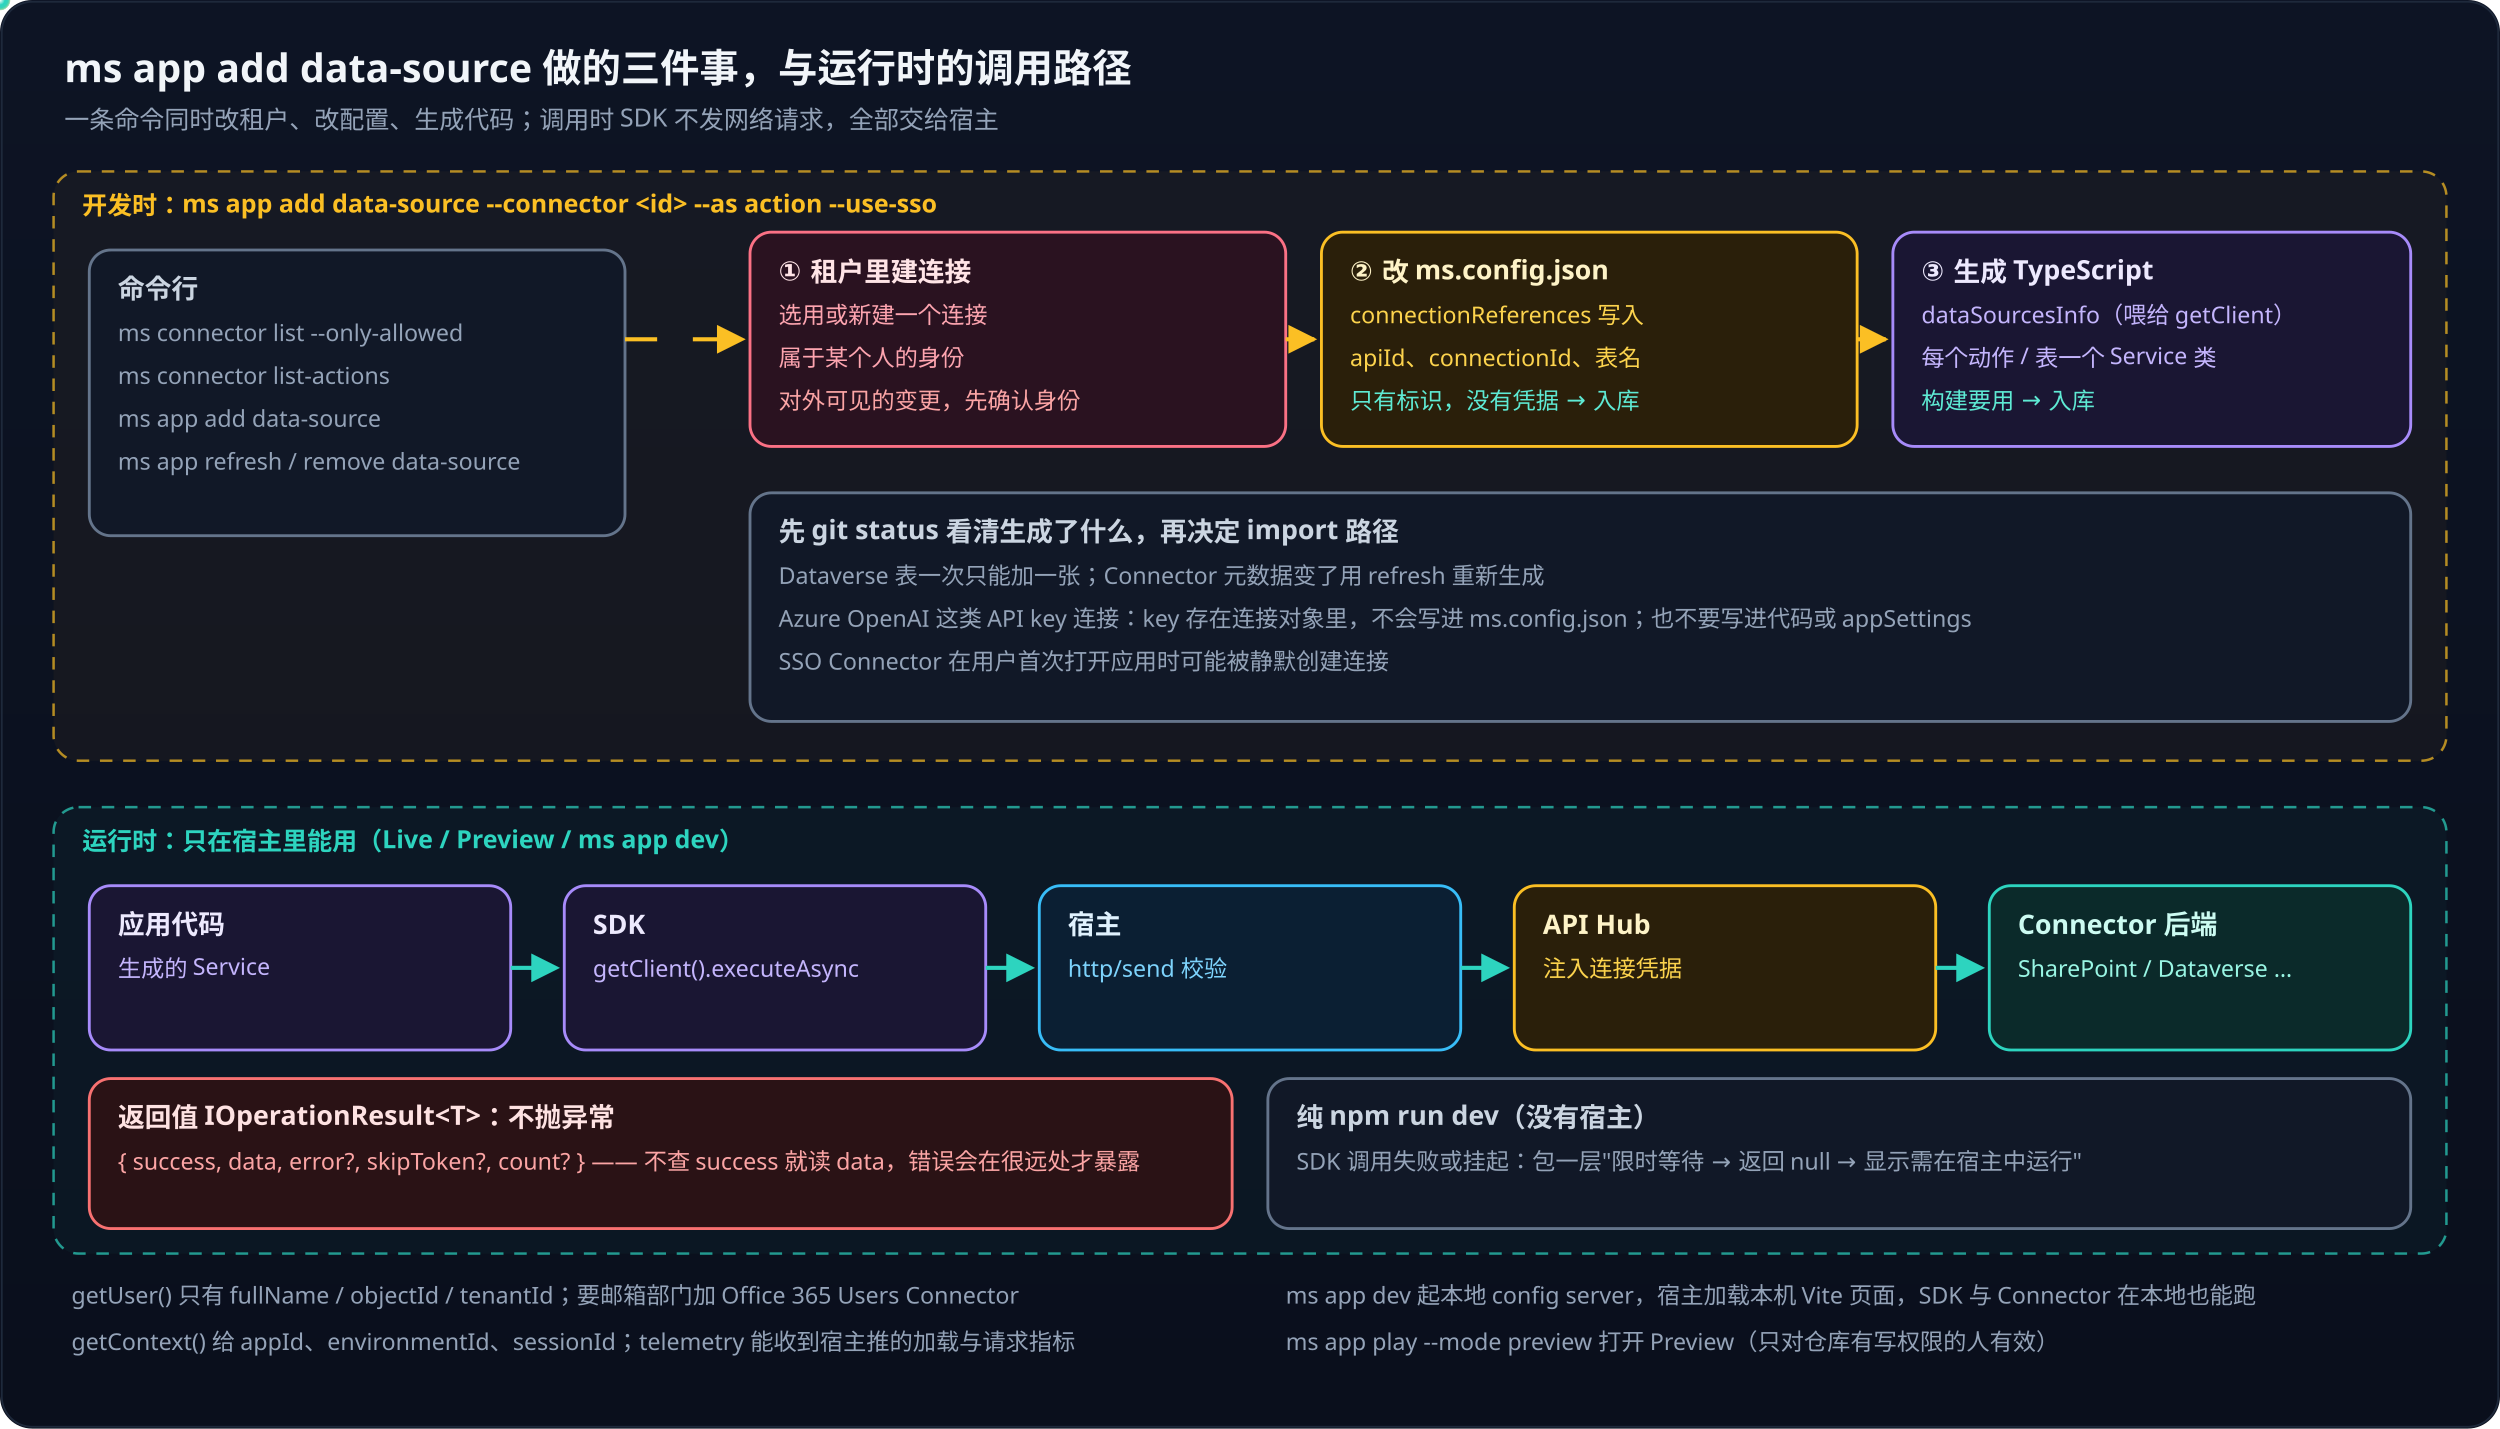
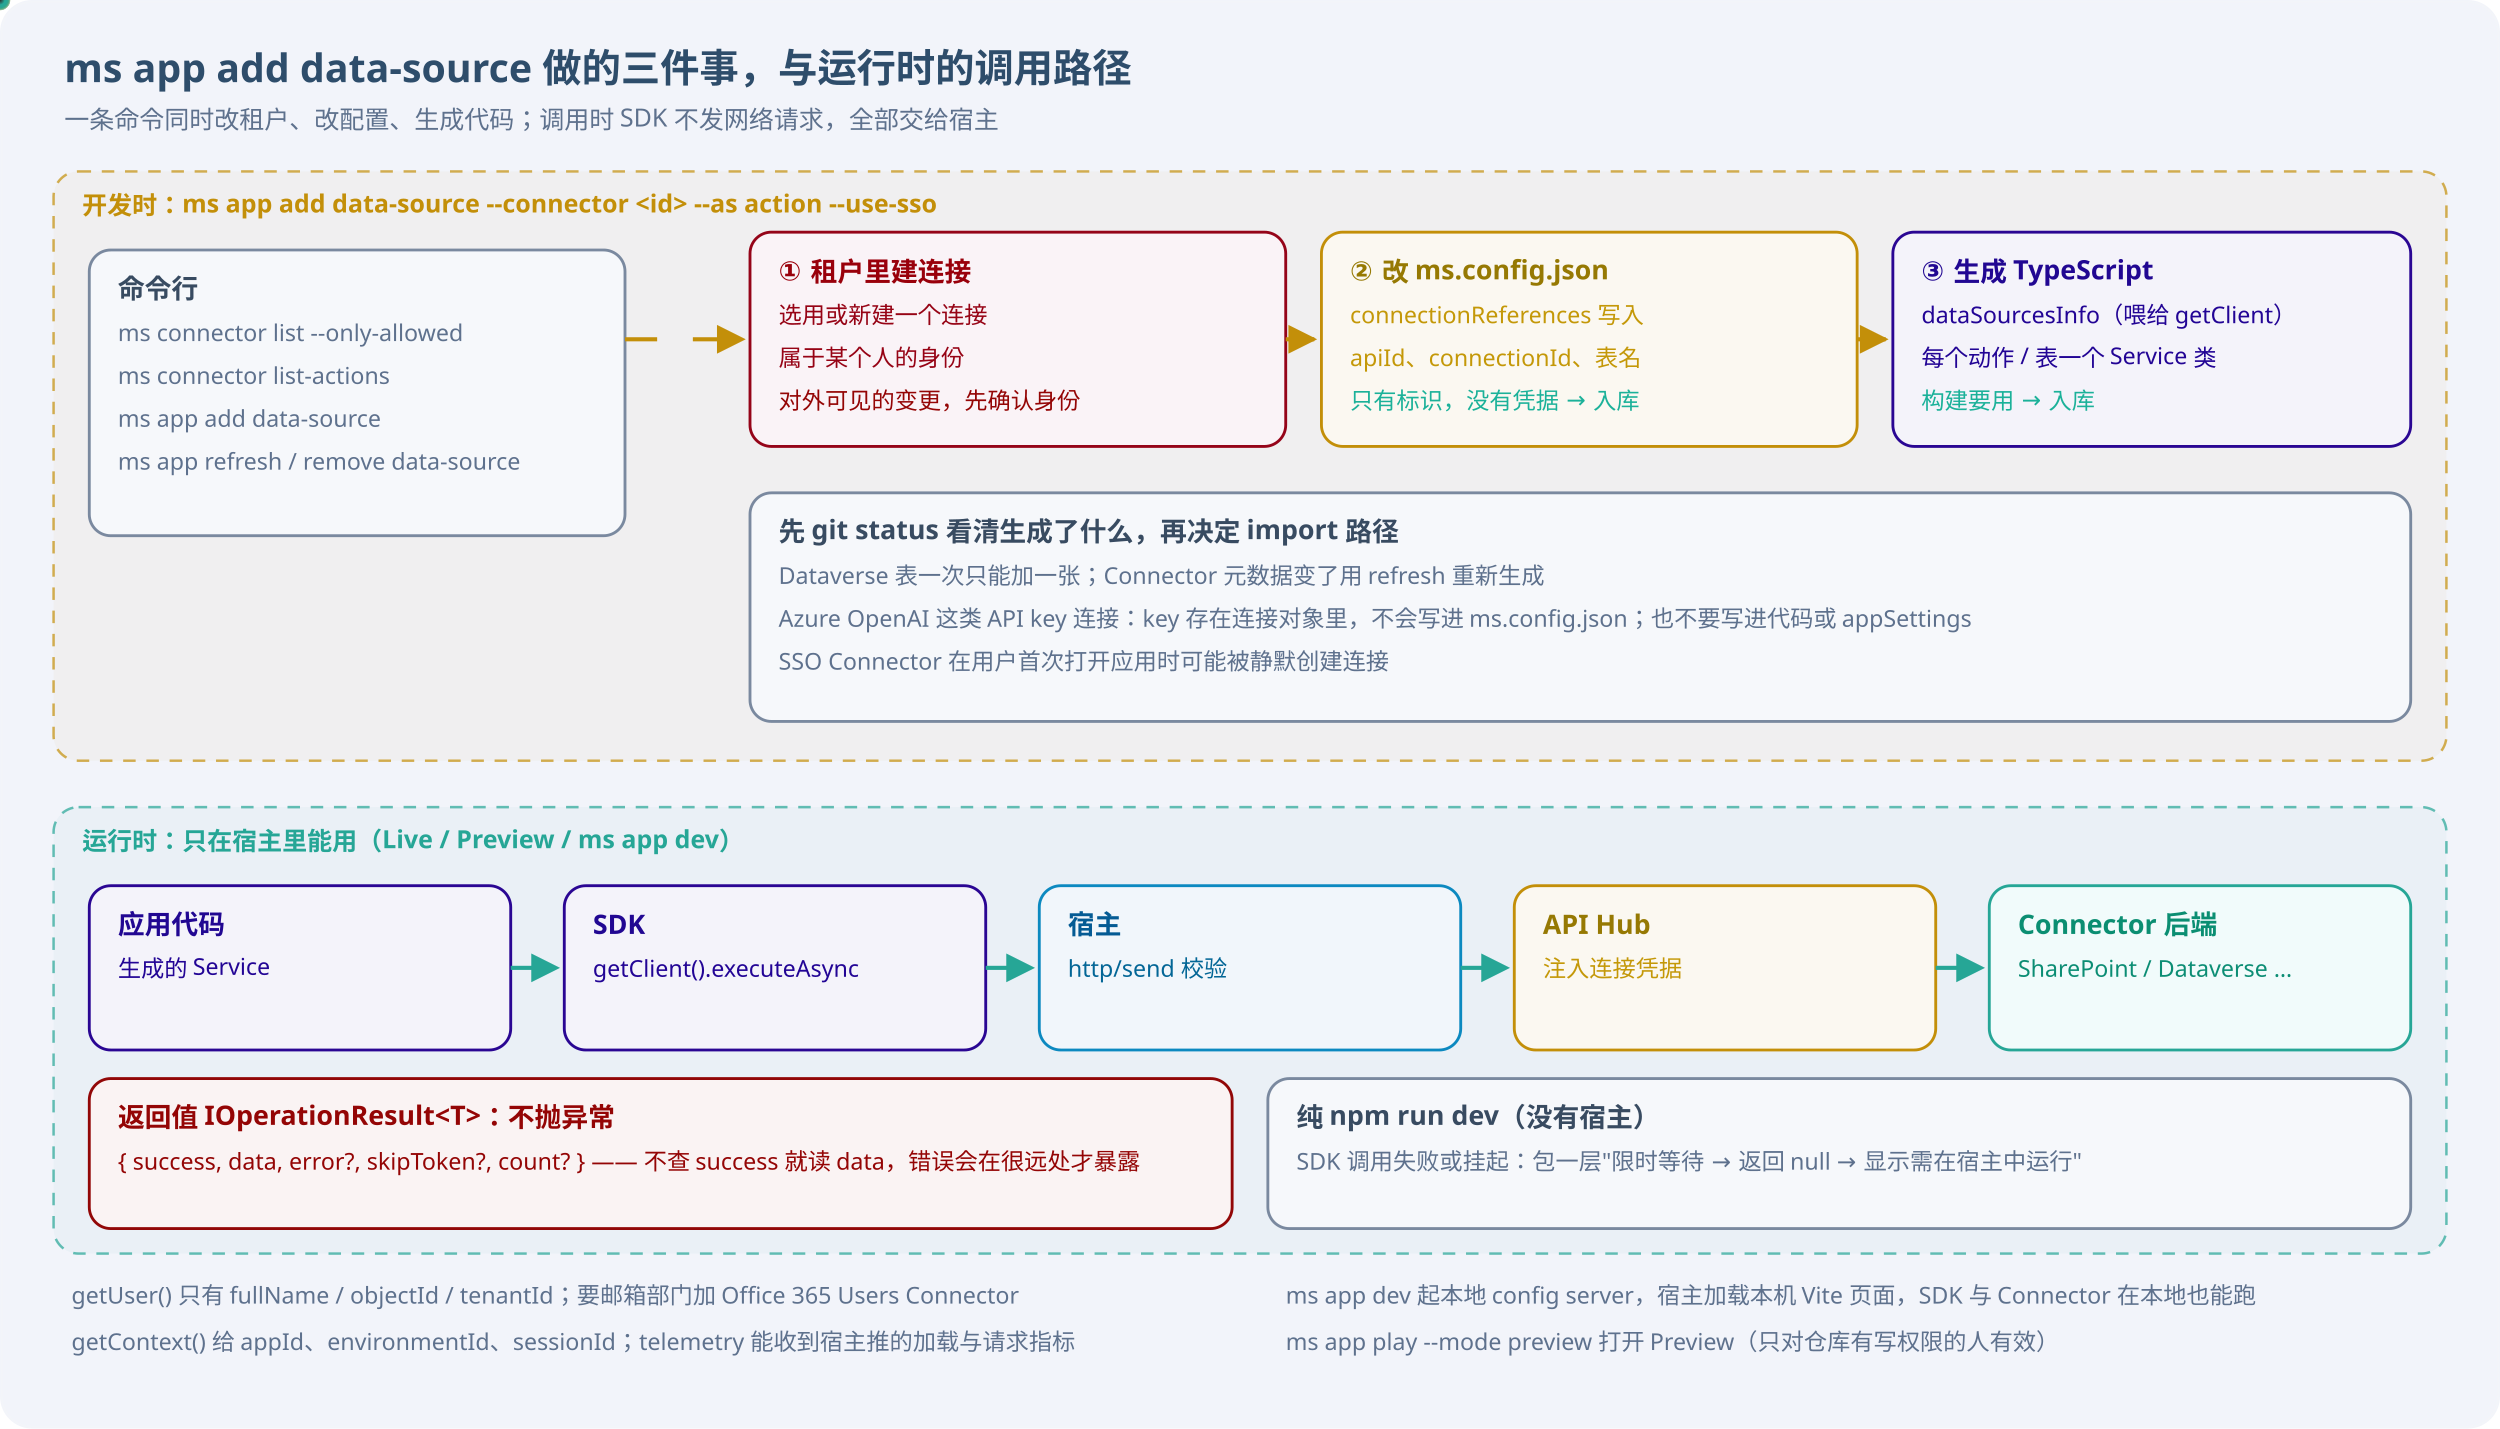
<svg xmlns="http://www.w3.org/2000/svg" width="1400" height="800" viewBox="0 0 1400 800" font-family="PingFang SC, Hiragino Sans GB, Microsoft YaHei, sans-serif">
  <defs>
    <linearGradient id="bg" x1="0" y1="0" x2="0" y2="1">
-       <stop offset="0" stop-color="#0d1424" />
-       <stop offset="1" stop-color="#0a0f1c" />
+       <stop offset="0" stop-color="#f2f4fa" />
+       <stop offset="1" stop-color="#f2f4fa" />
    </linearGradient>
    <radialGradient id="pt_teal" cx="0.5" cy="0.5" r="0.5">
-       <stop offset="0" stop-color="#ffffff" />
-       <stop offset="0.45" stop-color="#2dd4bf" />
-       <stop offset="1" stop-color="#2dd4bf" stop-opacity="0" />
+       <stop offset="0" stop-color="#2b2b2b" />
+       <stop offset="0.45" stop-color="#26a696" />
+       <stop offset="1" stop-color="#26a696" stop-opacity="0" />
    </radialGradient>
    <marker id="ar_teal" viewBox="0 0 10 10" refX="9" refY="5" markerWidth="7" markerHeight="7" orient="auto-start-reverse">
-       <path d="M0 0 L10 5 L0 10 z" fill="#2dd4bf" />
+       <path d="M0 0 L10 5 L0 10 z" fill="#26a696" />
    </marker>
    <radialGradient id="pt_sky" cx="0.5" cy="0.5" r="0.5">
-       <stop offset="0" stop-color="#ffffff" />
-       <stop offset="0.45" stop-color="#38bdf8" />
-       <stop offset="1" stop-color="#38bdf8" stop-opacity="0" />
+       <stop offset="0" stop-color="#2b2b2b" />
+       <stop offset="0.45" stop-color="#0c89c0" />
+       <stop offset="1" stop-color="#0c89c0" stop-opacity="0" />
    </radialGradient>
    <marker id="ar_sky" viewBox="0 0 10 10" refX="9" refY="5" markerWidth="7" markerHeight="7" orient="auto-start-reverse">
-       <path d="M0 0 L10 5 L0 10 z" fill="#38bdf8" />
+       <path d="M0 0 L10 5 L0 10 z" fill="#0c89c0" />
    </marker>
    <radialGradient id="pt_violet" cx="0.5" cy="0.5" r="0.5">
-       <stop offset="0" stop-color="#ffffff" />
-       <stop offset="0.45" stop-color="#a78bfa" />
-       <stop offset="1" stop-color="#a78bfa" stop-opacity="0" />
+       <stop offset="0" stop-color="#2b2b2b" />
+       <stop offset="0.45" stop-color="#2a0693" />
+       <stop offset="1" stop-color="#2a0693" stop-opacity="0" />
    </radialGradient>
    <marker id="ar_violet" viewBox="0 0 10 10" refX="9" refY="5" markerWidth="7" markerHeight="7" orient="auto-start-reverse">
-       <path d="M0 0 L10 5 L0 10 z" fill="#a78bfa" />
+       <path d="M0 0 L10 5 L0 10 z" fill="#2a0693" />
    </marker>
    <radialGradient id="pt_amber" cx="0.5" cy="0.5" r="0.5">
-       <stop offset="0" stop-color="#ffffff" />
-       <stop offset="0.45" stop-color="#fbbf24" />
-       <stop offset="1" stop-color="#fbbf24" stop-opacity="0" />
+       <stop offset="0" stop-color="#2b2b2b" />
+       <stop offset="0.45" stop-color="#c38f09" />
+       <stop offset="1" stop-color="#c38f09" stop-opacity="0" />
    </radialGradient>
    <marker id="ar_amber" viewBox="0 0 10 10" refX="9" refY="5" markerWidth="7" markerHeight="7" orient="auto-start-reverse">
-       <path d="M0 0 L10 5 L0 10 z" fill="#fbbf24" />
+       <path d="M0 0 L10 5 L0 10 z" fill="#c38f09" />
    </marker>
    <radialGradient id="pt_gray" cx="0.5" cy="0.5" r="0.5">
-       <stop offset="0" stop-color="#ffffff" />
-       <stop offset="0.45" stop-color="#64748b" />
-       <stop offset="1" stop-color="#64748b" stop-opacity="0" />
+       <stop offset="0" stop-color="#2b2b2b" />
+       <stop offset="0.45" stop-color="#7a899f" />
+       <stop offset="1" stop-color="#7a899f" stop-opacity="0" />
    </radialGradient>
    <marker id="ar_gray" viewBox="0 0 10 10" refX="9" refY="5" markerWidth="7" markerHeight="7" orient="auto-start-reverse">
-       <path d="M0 0 L10 5 L0 10 z" fill="#64748b" />
+       <path d="M0 0 L10 5 L0 10 z" fill="#7a899f" />
    </marker>
    <radialGradient id="pt_red" cx="0.5" cy="0.5" r="0.5">
-       <stop offset="0" stop-color="#ffffff" />
-       <stop offset="0.45" stop-color="#f87171" />
-       <stop offset="1" stop-color="#f87171" stop-opacity="0" />
+       <stop offset="0" stop-color="#2b2b2b" />
+       <stop offset="0.45" stop-color="#920707" />
+       <stop offset="1" stop-color="#920707" stop-opacity="0" />
    </radialGradient>
    <marker id="ar_red" viewBox="0 0 10 10" refX="9" refY="5" markerWidth="7" markerHeight="7" orient="auto-start-reverse">
-       <path d="M0 0 L10 5 L0 10 z" fill="#f87171" />
+       <path d="M0 0 L10 5 L0 10 z" fill="#920707" />
    </marker>
    <radialGradient id="pt_rose" cx="0.5" cy="0.5" r="0.5">
-       <stop offset="0" stop-color="#ffffff" />
-       <stop offset="0.45" stop-color="#fb7185" />
-       <stop offset="1" stop-color="#fb7185" stop-opacity="0" />
+       <stop offset="0" stop-color="#2b2b2b" />
+       <stop offset="0.45" stop-color="#950419" />
+       <stop offset="1" stop-color="#950419" stop-opacity="0" />
    </radialGradient>
    <marker id="ar_rose" viewBox="0 0 10 10" refX="9" refY="5" markerWidth="7" markerHeight="7" orient="auto-start-reverse">
-       <path d="M0 0 L10 5 L0 10 z" fill="#fb7185" />
+       <path d="M0 0 L10 5 L0 10 z" fill="#950419" />
    </marker>
    <radialGradient id="pt_green" cx="0.5" cy="0.5" r="0.5">
-       <stop offset="0" stop-color="#ffffff" />
-       <stop offset="0.45" stop-color="#4ade80" />
-       <stop offset="1" stop-color="#4ade80" stop-opacity="0" />
+       <stop offset="0" stop-color="#2b2b2b" />
+       <stop offset="0.45" stop-color="#23a954" />
+       <stop offset="1" stop-color="#23a954" stop-opacity="0" />
    </radialGradient>
    <marker id="ar_green" viewBox="0 0 10 10" refX="9" refY="5" markerWidth="7" markerHeight="7" orient="auto-start-reverse">
-       <path d="M0 0 L10 5 L0 10 z" fill="#4ade80" />
+       <path d="M0 0 L10 5 L0 10 z" fill="#23a954" />
    </marker>
  </defs>
  <style>@keyframes flowDash { to { stroke-dashoffset: -76; } } .flow { stroke-dasharray: 18 20; animation: flowDash 1.6s linear infinite; } @keyframes pulse { 0%,100% { opacity: .6; } 50% { opacity: 1; } } .pulse { animation: pulse 2.2s ease-in-out infinite; }</style>
  <rect width="1400" height="800" rx="18" fill="url(#bg)" />
-   <rect x="1" y="1" width="1398" height="798" rx="17" fill="none" stroke="#1e293b" />
-   <text x="36" y="46" font-size="22" font-weight="700" fill="#f1f5f9" text-anchor="start">ms app add data-source 做的三件事，与运行时的调用路径</text>
-   <text x="36" y="72" font-size="14" font-weight="400" fill="#94a3b8" text-anchor="start">一条命令同时改租户、改配置、生成代码；调用时 SDK 不发网络请求，全部交给宿主</text>
-   <rect x="30" y="96" width="1340" height="330" rx="14" fill="#fbbf24" fill-opacity="0.04" stroke="#fbbf24" stroke-opacity="0.7" stroke-dasharray="7 6" stroke-width="1.4" />
-   <text x="46" y="120" font-size="14" font-weight="700" fill="#fbbf24" text-anchor="start">开发时：ms app add data-source --connector &lt;id&gt; --as action --use-sso</text>
-   <rect x="50" y="140" width="300" height="160" rx="12" fill="#111827" stroke="#64748b" stroke-width="1.6" />
-   <text x="66" y="167" font-size="15" font-weight="700" fill="#cbd5e1" text-anchor="start">命令行</text>
-   <text x="66" y="191" font-size="13" font-weight="400" fill="#94a3b8" text-anchor="start">ms connector list --only-allowed</text>
-   <text x="66" y="215" font-size="13" font-weight="400" fill="#94a3b8" text-anchor="start">ms connector list-actions</text>
-   <text x="66" y="239" font-size="13" font-weight="400" fill="#94a3b8" text-anchor="start">ms app add data-source</text>
-   <text x="66" y="263" font-size="13" font-weight="400" fill="#94a3b8" text-anchor="start">ms app refresh / remove data-source</text>
-   <rect x="420" y="130" width="300" height="120" rx="12" fill="#2a1220" stroke="#fb7185" stroke-width="1.6" />
-   <text x="436" y="157" font-size="15" font-weight="700" fill="#ffe4e6" text-anchor="start">① 租户里建连接</text>
-   <text x="436" y="181" font-size="13" font-weight="400" fill="#fda4af" text-anchor="start">选用或新建一个连接</text>
-   <text x="436" y="205" font-size="13" font-weight="400" fill="#fda4af" text-anchor="start">属于某个人的身份</text>
-   <text x="436" y="229" font-size="13" font-weight="400" fill="#fca5a5" text-anchor="start">对外可见的变更，先确认身份</text>
-   <rect x="740" y="130" width="300" height="120" rx="12" fill="#2a1f0a" stroke="#fbbf24" stroke-width="1.6" />
-   <text x="756" y="157" font-size="15" font-weight="700" fill="#fef3c7" text-anchor="start">② 改 ms.config.json</text>
-   <text x="756" y="181" font-size="13" font-weight="400" fill="#fcd34d" text-anchor="start">connectionReferences 写入</text>
-   <text x="756" y="205" font-size="13" font-weight="400" fill="#fcd34d" text-anchor="start">apiId、connectionId、表名</text>
-   <text x="756" y="229" font-size="13" font-weight="400" fill="#5eead4" text-anchor="start">只有标识，没有凭据 → 入库</text>
-   <rect x="1060" y="130" width="290" height="120" rx="12" fill="#1a1633" stroke="#a78bfa" stroke-width="1.6" />
-   <text x="1076" y="157" font-size="15" font-weight="700" fill="#ede9fe" text-anchor="start">③ 生成 TypeScript</text>
-   <text x="1076" y="181" font-size="13" font-weight="400" fill="#c4b5fd" text-anchor="start">dataSourcesInfo（喂给 getClient）</text>
-   <text x="1076" y="205" font-size="13" font-weight="400" fill="#c4b5fd" text-anchor="start">每个动作 / 表一个 Service 类</text>
-   <text x="1076" y="229" font-size="13" font-weight="400" fill="#5eead4" text-anchor="start">构建要用 → 入库</text>
-   <rect x="420" y="276" width="930" height="128" rx="12" fill="#111827" stroke="#64748b" stroke-width="1.6" />
-   <text x="436" y="303" font-size="15" font-weight="700" fill="#cbd5e1" text-anchor="start">先 git status 看清生成了什么，再决定 import 路径</text>
-   <text x="436" y="327" font-size="13" font-weight="400" fill="#94a3b8" text-anchor="start">Dataverse 表一次只能加一张；Connector 元数据变了用 refresh 重新生成</text>
-   <text x="436" y="351" font-size="13" font-weight="400" fill="#94a3b8" text-anchor="start">Azure OpenAI 这类 API key 连接：key 存在连接对象里，不会写进 ms.config.json；也不要写进代码或 appSettings</text>
-   <text x="436" y="375" font-size="13" font-weight="400" fill="#94a3b8" text-anchor="start">SSO Connector 在用户首次打开应用时可能被静默创建连接</text>
-   <path id="p1" d="M350 190 H416" fill="none" stroke="#fbbf24" stroke-width="2.3" class="flow" marker-end="url(#ar_amber)" />
+   <rect x="1" y="1" width="1398" height="798" rx="17" fill="none" stroke="#f3f5f9" />
+   <text x="36" y="46" font-size="22" font-weight="700" fill="#2e4d6b" text-anchor="start">ms app add data-source 做的三件事，与运行时的调用路径</text>
+   <text x="36" y="72" font-size="14" font-weight="400" fill="#5e718d" text-anchor="start">一条命令同时改租户、改配置、生成代码；调用时 SDK 不发网络请求，全部交给宿主</text>
+   <rect x="30" y="96" width="1340" height="330" rx="14" fill="#c38f09" fill-opacity="0.04" stroke="#c38f09" stroke-opacity="0.7" stroke-dasharray="7 6" stroke-width="1.4" />
+   <text x="46" y="120" font-size="14" font-weight="700" fill="#c38f09" text-anchor="start">开发时：ms app add data-source --connector &lt;id&gt; --as action --use-sso</text>
+   <rect x="50" y="140" width="300" height="160" rx="12" fill="#f6f8fb" stroke="#7a899f" stroke-width="1.6" />
+   <text x="66" y="167" font-size="15" font-weight="700" fill="#384b61" text-anchor="start">命令行</text>
+   <text x="66" y="191" font-size="13" font-weight="400" fill="#5e718d" text-anchor="start">ms connector list --only-allowed</text>
+   <text x="66" y="215" font-size="13" font-weight="400" fill="#5e718d" text-anchor="start">ms connector list-actions</text>
+   <text x="66" y="239" font-size="13" font-weight="400" fill="#5e718d" text-anchor="start">ms app add data-source</text>
+   <text x="66" y="263" font-size="13" font-weight="400" fill="#5e718d" text-anchor="start">ms app refresh / remove data-source</text>
+   <rect x="420" y="130" width="300" height="120" rx="12" fill="#faf3f7" stroke="#950419" stroke-width="1.6" />
+   <text x="436" y="157" font-size="15" font-weight="700" fill="#99000b" text-anchor="start">① 租户里建连接</text>
+   <text x="436" y="181" font-size="13" font-weight="400" fill="#960315" text-anchor="start">选用或新建一个连接</text>
+   <text x="436" y="205" font-size="13" font-weight="400" fill="#960315" text-anchor="start">属于某个人的身份</text>
+   <text x="436" y="229" font-size="13" font-weight="400" fill="#940505" text-anchor="start">对外可见的变更，先确认身份</text>
+   <rect x="740" y="130" width="300" height="120" rx="12" fill="#fbf8f1" stroke="#c38f09" stroke-width="1.6" />
+   <text x="756" y="157" font-size="15" font-weight="700" fill="#967903" text-anchor="start">② 改 ms.config.json</text>
+   <text x="756" y="181" font-size="13" font-weight="400" fill="#c49808" text-anchor="start">connectionReferences 写入</text>
+   <text x="756" y="205" font-size="13" font-weight="400" fill="#c49808" text-anchor="start">apiId、connectionId、表名</text>
+   <text x="756" y="229" font-size="13" font-weight="400" fill="#1bb199" text-anchor="start">只有标识，没有凭据 → 入库</text>
+   <rect x="1060" y="130" width="290" height="120" rx="12" fill="#f4f3fa" stroke="#2a0693" stroke-width="1.6" />
+   <text x="1076" y="157" font-size="15" font-weight="700" fill="#210792" text-anchor="start">③ 生成 TypeScript</text>
+   <text x="1076" y="181" font-size="13" font-weight="400" fill="#220495" text-anchor="start">dataSourcesInfo（喂给 getClient）</text>
+   <text x="1076" y="205" font-size="13" font-weight="400" fill="#220495" text-anchor="start">每个动作 / 表一个 Service 类</text>
+   <text x="1076" y="229" font-size="13" font-weight="400" fill="#1bb199" text-anchor="start">构建要用 → 入库</text>
+   <rect x="420" y="276" width="930" height="128" rx="12" fill="#f6f8fb" stroke="#7a899f" stroke-width="1.6" />
+   <text x="436" y="303" font-size="15" font-weight="700" fill="#384b61" text-anchor="start">先 git status 看清生成了什么，再决定 import 路径</text>
+   <text x="436" y="327" font-size="13" font-weight="400" fill="#5e718d" text-anchor="start">Dataverse 表一次只能加一张；Connector 元数据变了用 refresh 重新生成</text>
+   <text x="436" y="351" font-size="13" font-weight="400" fill="#5e718d" text-anchor="start">Azure OpenAI 这类 API key 连接：key 存在连接对象里，不会写进 ms.config.json；也不要写进代码或 appSettings</text>
+   <text x="436" y="375" font-size="13" font-weight="400" fill="#5e718d" text-anchor="start">SSO Connector 在用户首次打开应用时可能被静默创建连接</text>
+   <path id="p1" d="M350 190 H416" fill="none" stroke="#c38f09" stroke-width="2.3" class="flow" marker-end="url(#ar_amber)" />
  <circle r="6" fill="url(#pt_amber)">
    <animateMotion dur="1.0s" begin="0.0s" repeatCount="indefinite">
      <mpath href="#p1" />
    </animateMotion>
  </circle>
-   <path id="p2" d="M720 190 H736" fill="none" stroke="#fbbf24" stroke-width="2.3" class="flow" marker-end="url(#ar_amber)" />
+   <path id="p2" d="M720 190 H736" fill="none" stroke="#c38f09" stroke-width="2.3" class="flow" marker-end="url(#ar_amber)" />
  <circle r="6" fill="url(#pt_amber)">
    <animateMotion dur="0.6s" begin="0.4s" repeatCount="indefinite">
      <mpath href="#p2" />
    </animateMotion>
  </circle>
-   <path id="p3" d="M1040 190 H1056" fill="none" stroke="#fbbf24" stroke-width="2.3" class="flow" marker-end="url(#ar_amber)" />
+   <path id="p3" d="M1040 190 H1056" fill="none" stroke="#c38f09" stroke-width="2.3" class="flow" marker-end="url(#ar_amber)" />
  <circle r="6" fill="url(#pt_amber)">
    <animateMotion dur="0.6s" begin="0.8s" repeatCount="indefinite">
      <mpath href="#p3" />
    </animateMotion>
  </circle>
-   <rect x="30" y="452" width="1340" height="250" rx="14" fill="#2dd4bf" fill-opacity="0.04" stroke="#2dd4bf" stroke-opacity="0.7" stroke-dasharray="7 6" stroke-width="1.4" />
-   <text x="46" y="476" font-size="14" font-weight="700" fill="#2dd4bf" text-anchor="start">运行时：只在宿主里能用（Live / Preview / ms app dev）</text>
-   <rect x="50" y="496" width="236" height="92" rx="12" fill="#1a1633" stroke="#a78bfa" stroke-width="1.6" />
-   <text x="66" y="523" font-size="15" font-weight="700" fill="#ede9fe" text-anchor="start">应用代码</text>
-   <text x="66" y="547" font-size="13" font-weight="400" fill="#c4b5fd" text-anchor="start">生成的 Service</text>
-   <path id="p4" d="M286 542 H312" fill="none" stroke="#2dd4bf" stroke-width="2.3" class="flow" marker-end="url(#ar_teal)" />
+   <rect x="30" y="452" width="1340" height="250" rx="14" fill="#26a696" fill-opacity="0.04" stroke="#26a696" stroke-opacity="0.7" stroke-dasharray="7 6" stroke-width="1.4" />
+   <text x="46" y="476" font-size="14" font-weight="700" fill="#26a696" text-anchor="start">运行时：只在宿主里能用（Live / Preview / ms app dev）</text>
+   <rect x="50" y="496" width="236" height="92" rx="12" fill="#f4f3fa" stroke="#2a0693" stroke-width="1.6" />
+   <text x="66" y="523" font-size="15" font-weight="700" fill="#210792" text-anchor="start">应用代码</text>
+   <text x="66" y="547" font-size="13" font-weight="400" fill="#220495" text-anchor="start">生成的 Service</text>
+   <path id="p4" d="M286 542 H312" fill="none" stroke="#26a696" stroke-width="2.3" class="flow" marker-end="url(#ar_teal)" />
  <circle r="6" fill="url(#pt_teal)">
    <animateMotion dur="0.8s" begin="0.0s" repeatCount="indefinite">
      <mpath href="#p4" />
    </animateMotion>
  </circle>
-   <rect x="316" y="496" width="236" height="92" rx="12" fill="#1a1633" stroke="#a78bfa" stroke-width="1.6" />
-   <text x="332" y="523" font-size="15" font-weight="700" fill="#ede9fe" text-anchor="start">SDK</text>
-   <text x="332" y="547" font-size="13" font-weight="400" fill="#c4b5fd" text-anchor="start">getClient().executeAsync</text>
-   <path id="p5" d="M552 542 H578" fill="none" stroke="#2dd4bf" stroke-width="2.3" class="flow" marker-end="url(#ar_teal)" />
+   <rect x="316" y="496" width="236" height="92" rx="12" fill="#f4f3fa" stroke="#2a0693" stroke-width="1.6" />
+   <text x="332" y="523" font-size="15" font-weight="700" fill="#210792" text-anchor="start">SDK</text>
+   <text x="332" y="547" font-size="13" font-weight="400" fill="#220495" text-anchor="start">getClient().executeAsync</text>
+   <path id="p5" d="M552 542 H578" fill="none" stroke="#26a696" stroke-width="2.3" class="flow" marker-end="url(#ar_teal)" />
  <circle r="6" fill="url(#pt_teal)">
    <animateMotion dur="0.8s" begin="0.3s" repeatCount="indefinite">
      <mpath href="#p5" />
    </animateMotion>
  </circle>
-   <rect x="582" y="496" width="236" height="92" rx="12" fill="#0b1f33" stroke="#38bdf8" stroke-width="1.6" />
-   <text x="598" y="523" font-size="15" font-weight="700" fill="#e0f2fe" text-anchor="start">宿主</text>
-   <text x="598" y="547" font-size="13" font-weight="400" fill="#7dd3fc" text-anchor="start">http/send 校验</text>
-   <path id="p6" d="M818 542 H844" fill="none" stroke="#2dd4bf" stroke-width="2.3" class="flow" marker-end="url(#ar_teal)" />
+   <rect x="582" y="496" width="236" height="92" rx="12" fill="#f1f6fb" stroke="#0c89c0" stroke-width="1.6" />
+   <text x="598" y="523" font-size="15" font-weight="700" fill="#055b94" text-anchor="start">宿主</text>
+   <text x="598" y="547" font-size="13" font-weight="400" fill="#036696" text-anchor="start">http/send 校验</text>
+   <path id="p6" d="M818 542 H844" fill="none" stroke="#26a696" stroke-width="2.3" class="flow" marker-end="url(#ar_teal)" />
  <circle r="6" fill="url(#pt_teal)">
    <animateMotion dur="0.8s" begin="0.6s" repeatCount="indefinite">
      <mpath href="#p6" />
    </animateMotion>
  </circle>
-   <rect x="848" y="496" width="236" height="92" rx="12" fill="#2a1f0a" stroke="#fbbf24" stroke-width="1.6" class="pulse" />
-   <text x="864" y="523" font-size="15" font-weight="700" fill="#fef3c7" text-anchor="start">API Hub</text>
-   <text x="864" y="547" font-size="13" font-weight="400" fill="#fcd34d" text-anchor="start">注入连接凭据</text>
-   <path id="p7" d="M1084 542 H1110" fill="none" stroke="#2dd4bf" stroke-width="2.3" class="flow" marker-end="url(#ar_teal)" />
+   <rect x="848" y="496" width="236" height="92" rx="12" fill="#fbf8f1" stroke="#c38f09" stroke-width="1.6" class="pulse" />
+   <text x="864" y="523" font-size="15" font-weight="700" fill="#967903" text-anchor="start">API Hub</text>
+   <text x="864" y="547" font-size="13" font-weight="400" fill="#c49808" text-anchor="start">注入连接凭据</text>
+   <path id="p7" d="M1084 542 H1110" fill="none" stroke="#26a696" stroke-width="2.3" class="flow" marker-end="url(#ar_teal)" />
  <circle r="6" fill="url(#pt_teal)">
    <animateMotion dur="0.8s" begin="0.9s" repeatCount="indefinite">
      <mpath href="#p7" />
    </animateMotion>
  </circle>
-   <rect x="1114" y="496" width="236" height="92" rx="12" fill="#0b2a2a" stroke="#2dd4bf" stroke-width="1.6" />
-   <text x="1130" y="523" font-size="15" font-weight="700" fill="#ccfbf1" text-anchor="start">Connector 后端</text>
-   <text x="1130" y="547" font-size="13" font-weight="400" fill="#99f6e4" text-anchor="start">SharePoint / Dataverse …</text>
-   <rect x="50" y="604" width="640" height="84" rx="12" fill="#2a1215" stroke="#f87171" stroke-width="1.6" />
-   <text x="66" y="631" font-size="15" font-weight="700" fill="#fee2e2" text-anchor="start">返回值 IOperationResult&lt;T&gt;：不抛异常</text>
-   <text x="66" y="655" font-size="13" font-weight="400" fill="#fca5a5" text-anchor="start">{ success, data, error?, skipToken?, count? } —— 不查 success 就读 data，错误会在很远处才暴露</text>
-   <rect x="710" y="604" width="640" height="84" rx="12" fill="#111827" stroke="#64748b" stroke-width="1.6" />
-   <text x="726" y="631" font-size="15" font-weight="700" fill="#cbd5e1" text-anchor="start">纯 npm run dev（没有宿主）</text>
-   <text x="726" y="655" font-size="13" font-weight="400" fill="#94a3b8" text-anchor="start">SDK 调用失败或挂起：包一层"限时等待 → 返回 null → 显示需在宿主中运行"</text>
-   <text x="40" y="730" font-size="13" font-weight="400" fill="#94a3b8" text-anchor="start">getUser() 只有 fullName / objectId / tenantId；要邮箱部门加 Office 365 Users Connector</text>
-   <text x="40" y="756" font-size="13" font-weight="400" fill="#94a3b8" text-anchor="start">getContext() 给 appId、environmentId、sessionId；telemetry 能收到宿主推的加载与请求指标</text>
-   <text x="720" y="730" font-size="13" font-weight="400" fill="#94a3b8" text-anchor="start">ms app dev 起本地 config server，宿主加载本机 Vite 页面，SDK 与 Connector 在本地也能跑</text>
-   <text x="720" y="756" font-size="13" font-weight="400" fill="#94a3b8" text-anchor="start">ms app play --mode preview 打开 Preview（只对仓库有写权限的人有效）</text>
+   <rect x="1114" y="496" width="236" height="92" rx="12" fill="#f1fbfb" stroke="#26a696" stroke-width="1.6" />
+   <text x="1130" y="523" font-size="15" font-weight="700" fill="#0b8e72" text-anchor="start">Connector 后端</text>
+   <text x="1130" y="547" font-size="13" font-weight="400" fill="#0c8d74" text-anchor="start">SharePoint / Dataverse …</text>
+   <rect x="50" y="604" width="640" height="84" rx="12" fill="#faf3f3" stroke="#920707" stroke-width="1.6" />
+   <text x="66" y="631" font-size="15" font-weight="700" fill="#940505" text-anchor="start">返回值 IOperationResult&lt;T&gt;：不抛异常</text>
+   <text x="66" y="655" font-size="13" font-weight="400" fill="#940505" text-anchor="start">{ success, data, error?, skipToken?, count? } —— 不查 success 就读 data，错误会在很远处才暴露</text>
+   <rect x="710" y="604" width="640" height="84" rx="12" fill="#f6f8fb" stroke="#7a899f" stroke-width="1.6" />
+   <text x="726" y="631" font-size="15" font-weight="700" fill="#384b61" text-anchor="start">纯 npm run dev（没有宿主）</text>
+   <text x="726" y="655" font-size="13" font-weight="400" fill="#5e718d" text-anchor="start">SDK 调用失败或挂起：包一层"限时等待 → 返回 null → 显示需在宿主中运行"</text>
+   <text x="40" y="730" font-size="13" font-weight="400" fill="#5e718d" text-anchor="start">getUser() 只有 fullName / objectId / tenantId；要邮箱部门加 Office 365 Users Connector</text>
+   <text x="40" y="756" font-size="13" font-weight="400" fill="#5e718d" text-anchor="start">getContext() 给 appId、environmentId、sessionId；telemetry 能收到宿主推的加载与请求指标</text>
+   <text x="720" y="730" font-size="13" font-weight="400" fill="#5e718d" text-anchor="start">ms app dev 起本地 config server，宿主加载本机 Vite 页面，SDK 与 Connector 在本地也能跑</text>
+   <text x="720" y="756" font-size="13" font-weight="400" fill="#5e718d" text-anchor="start">ms app play --mode preview 打开 Preview（只对仓库有写权限的人有效）</text>
</svg>
